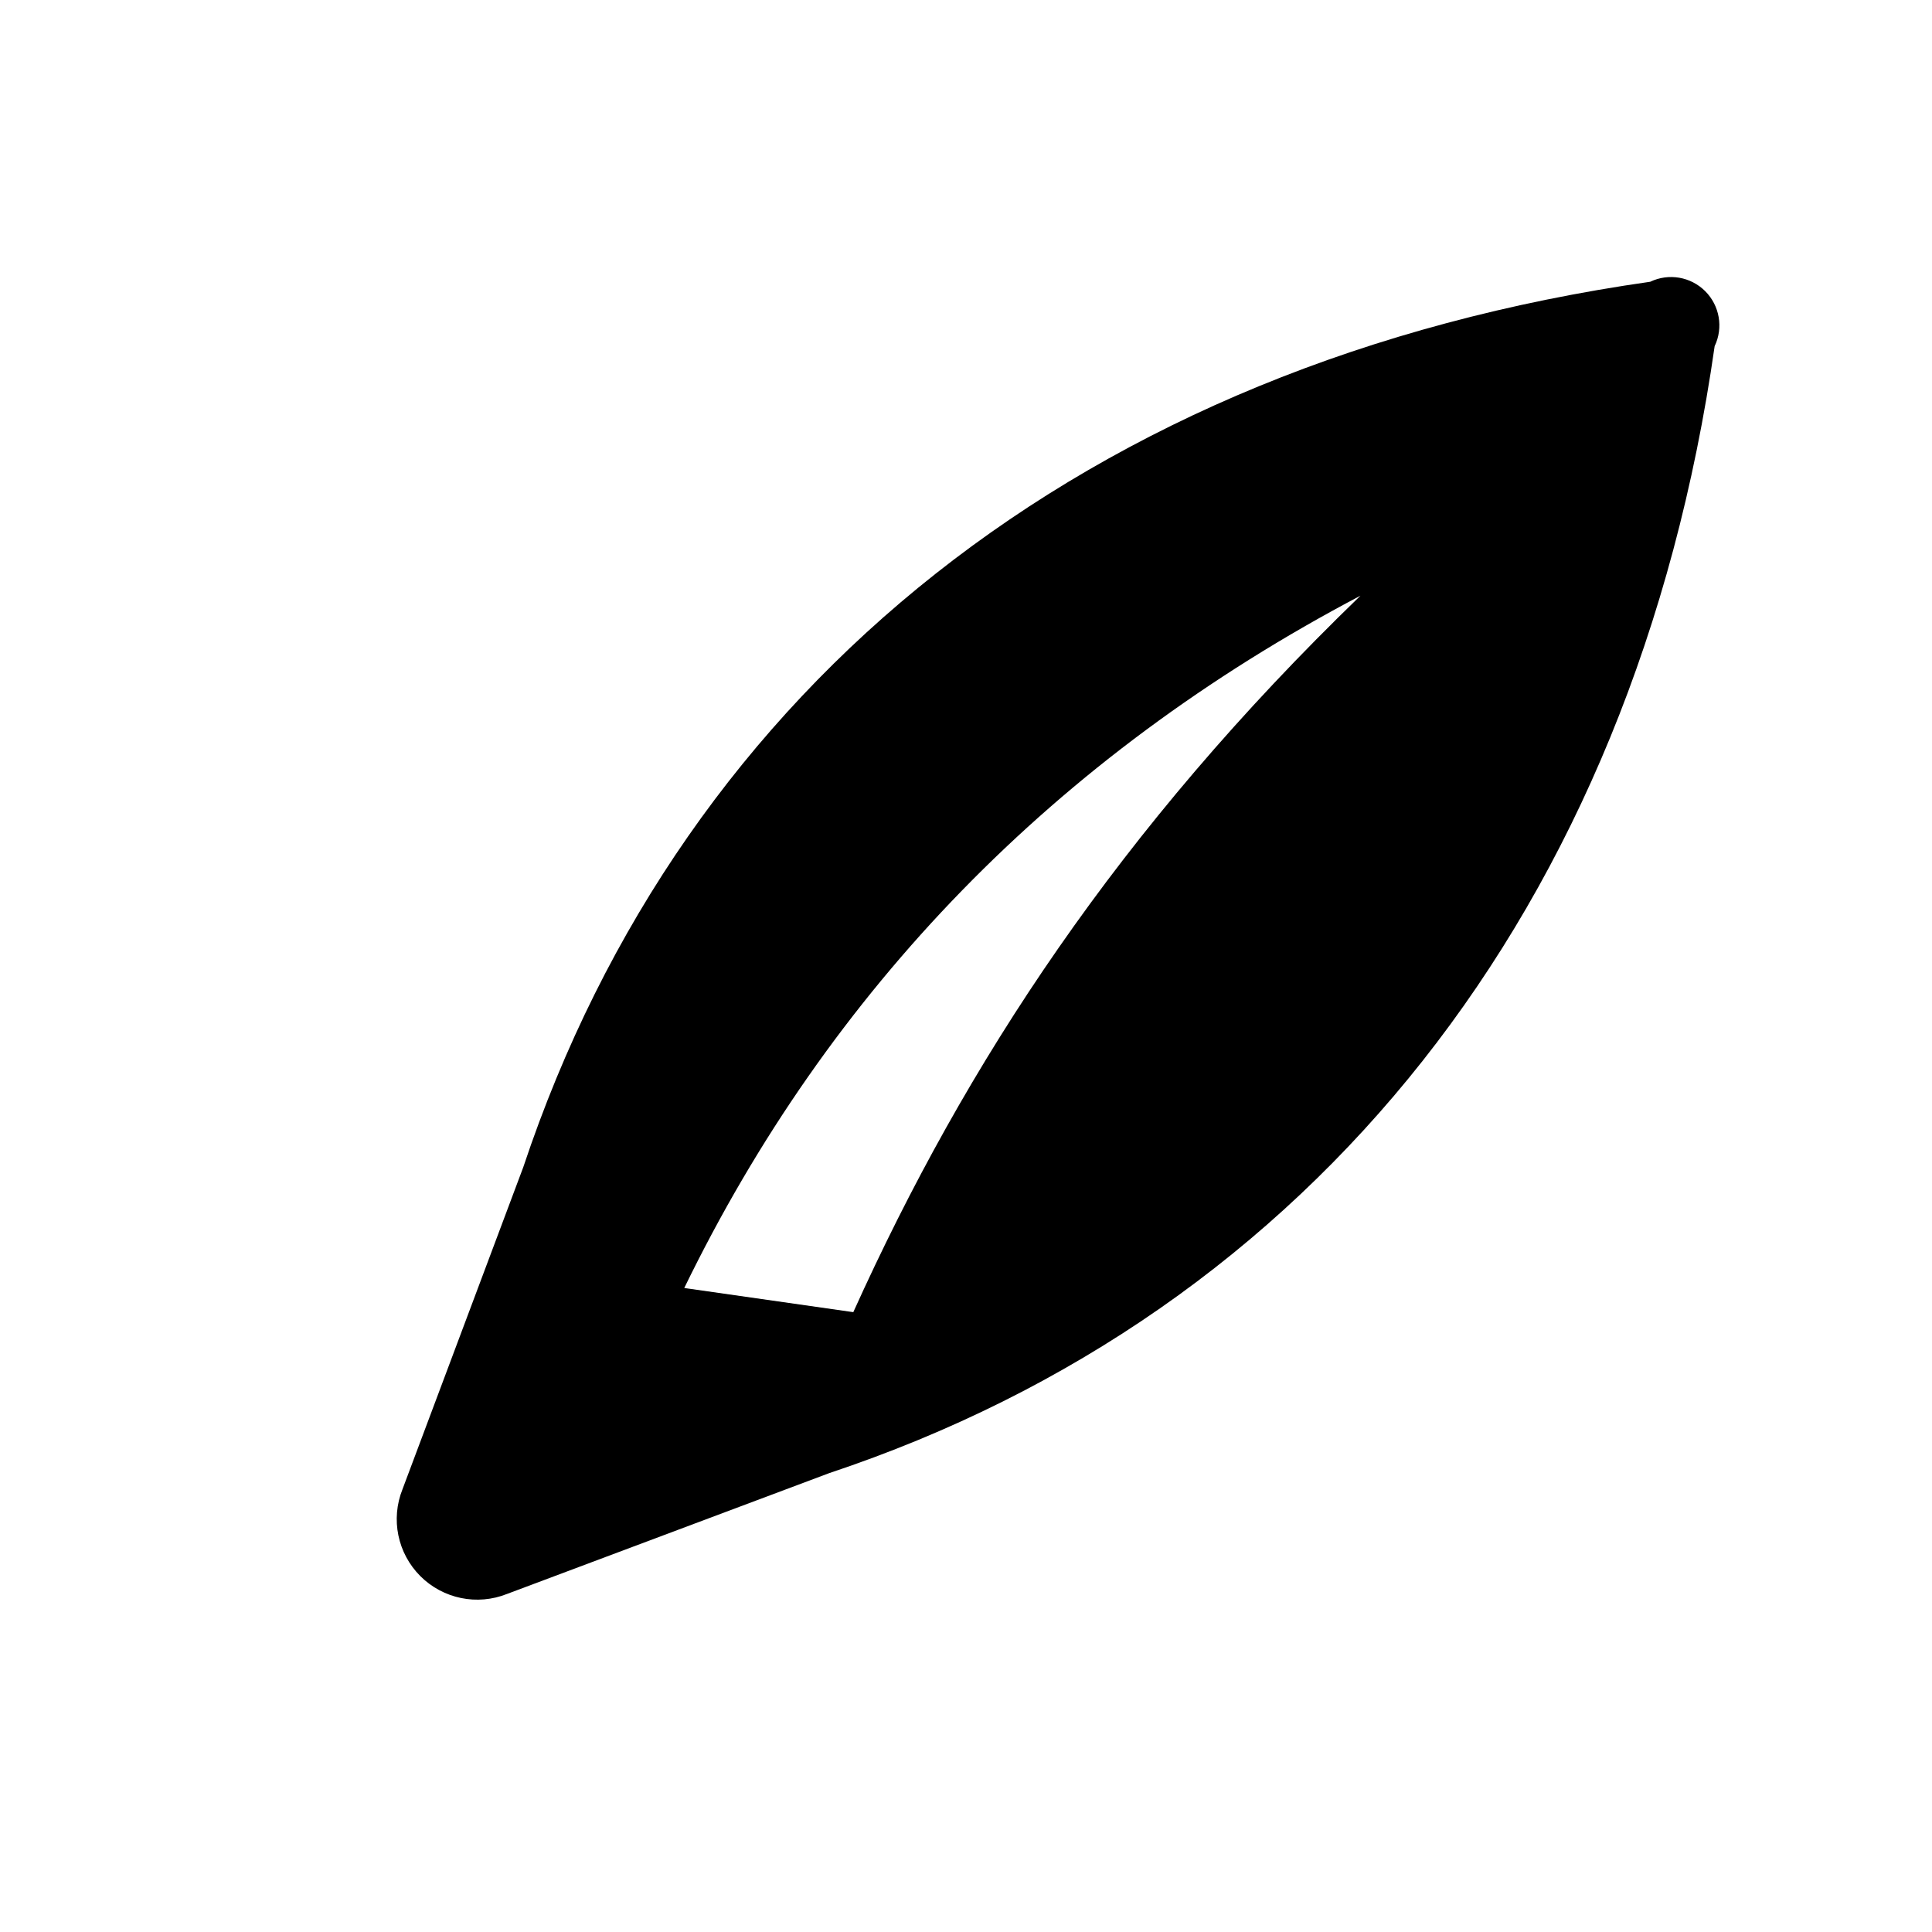
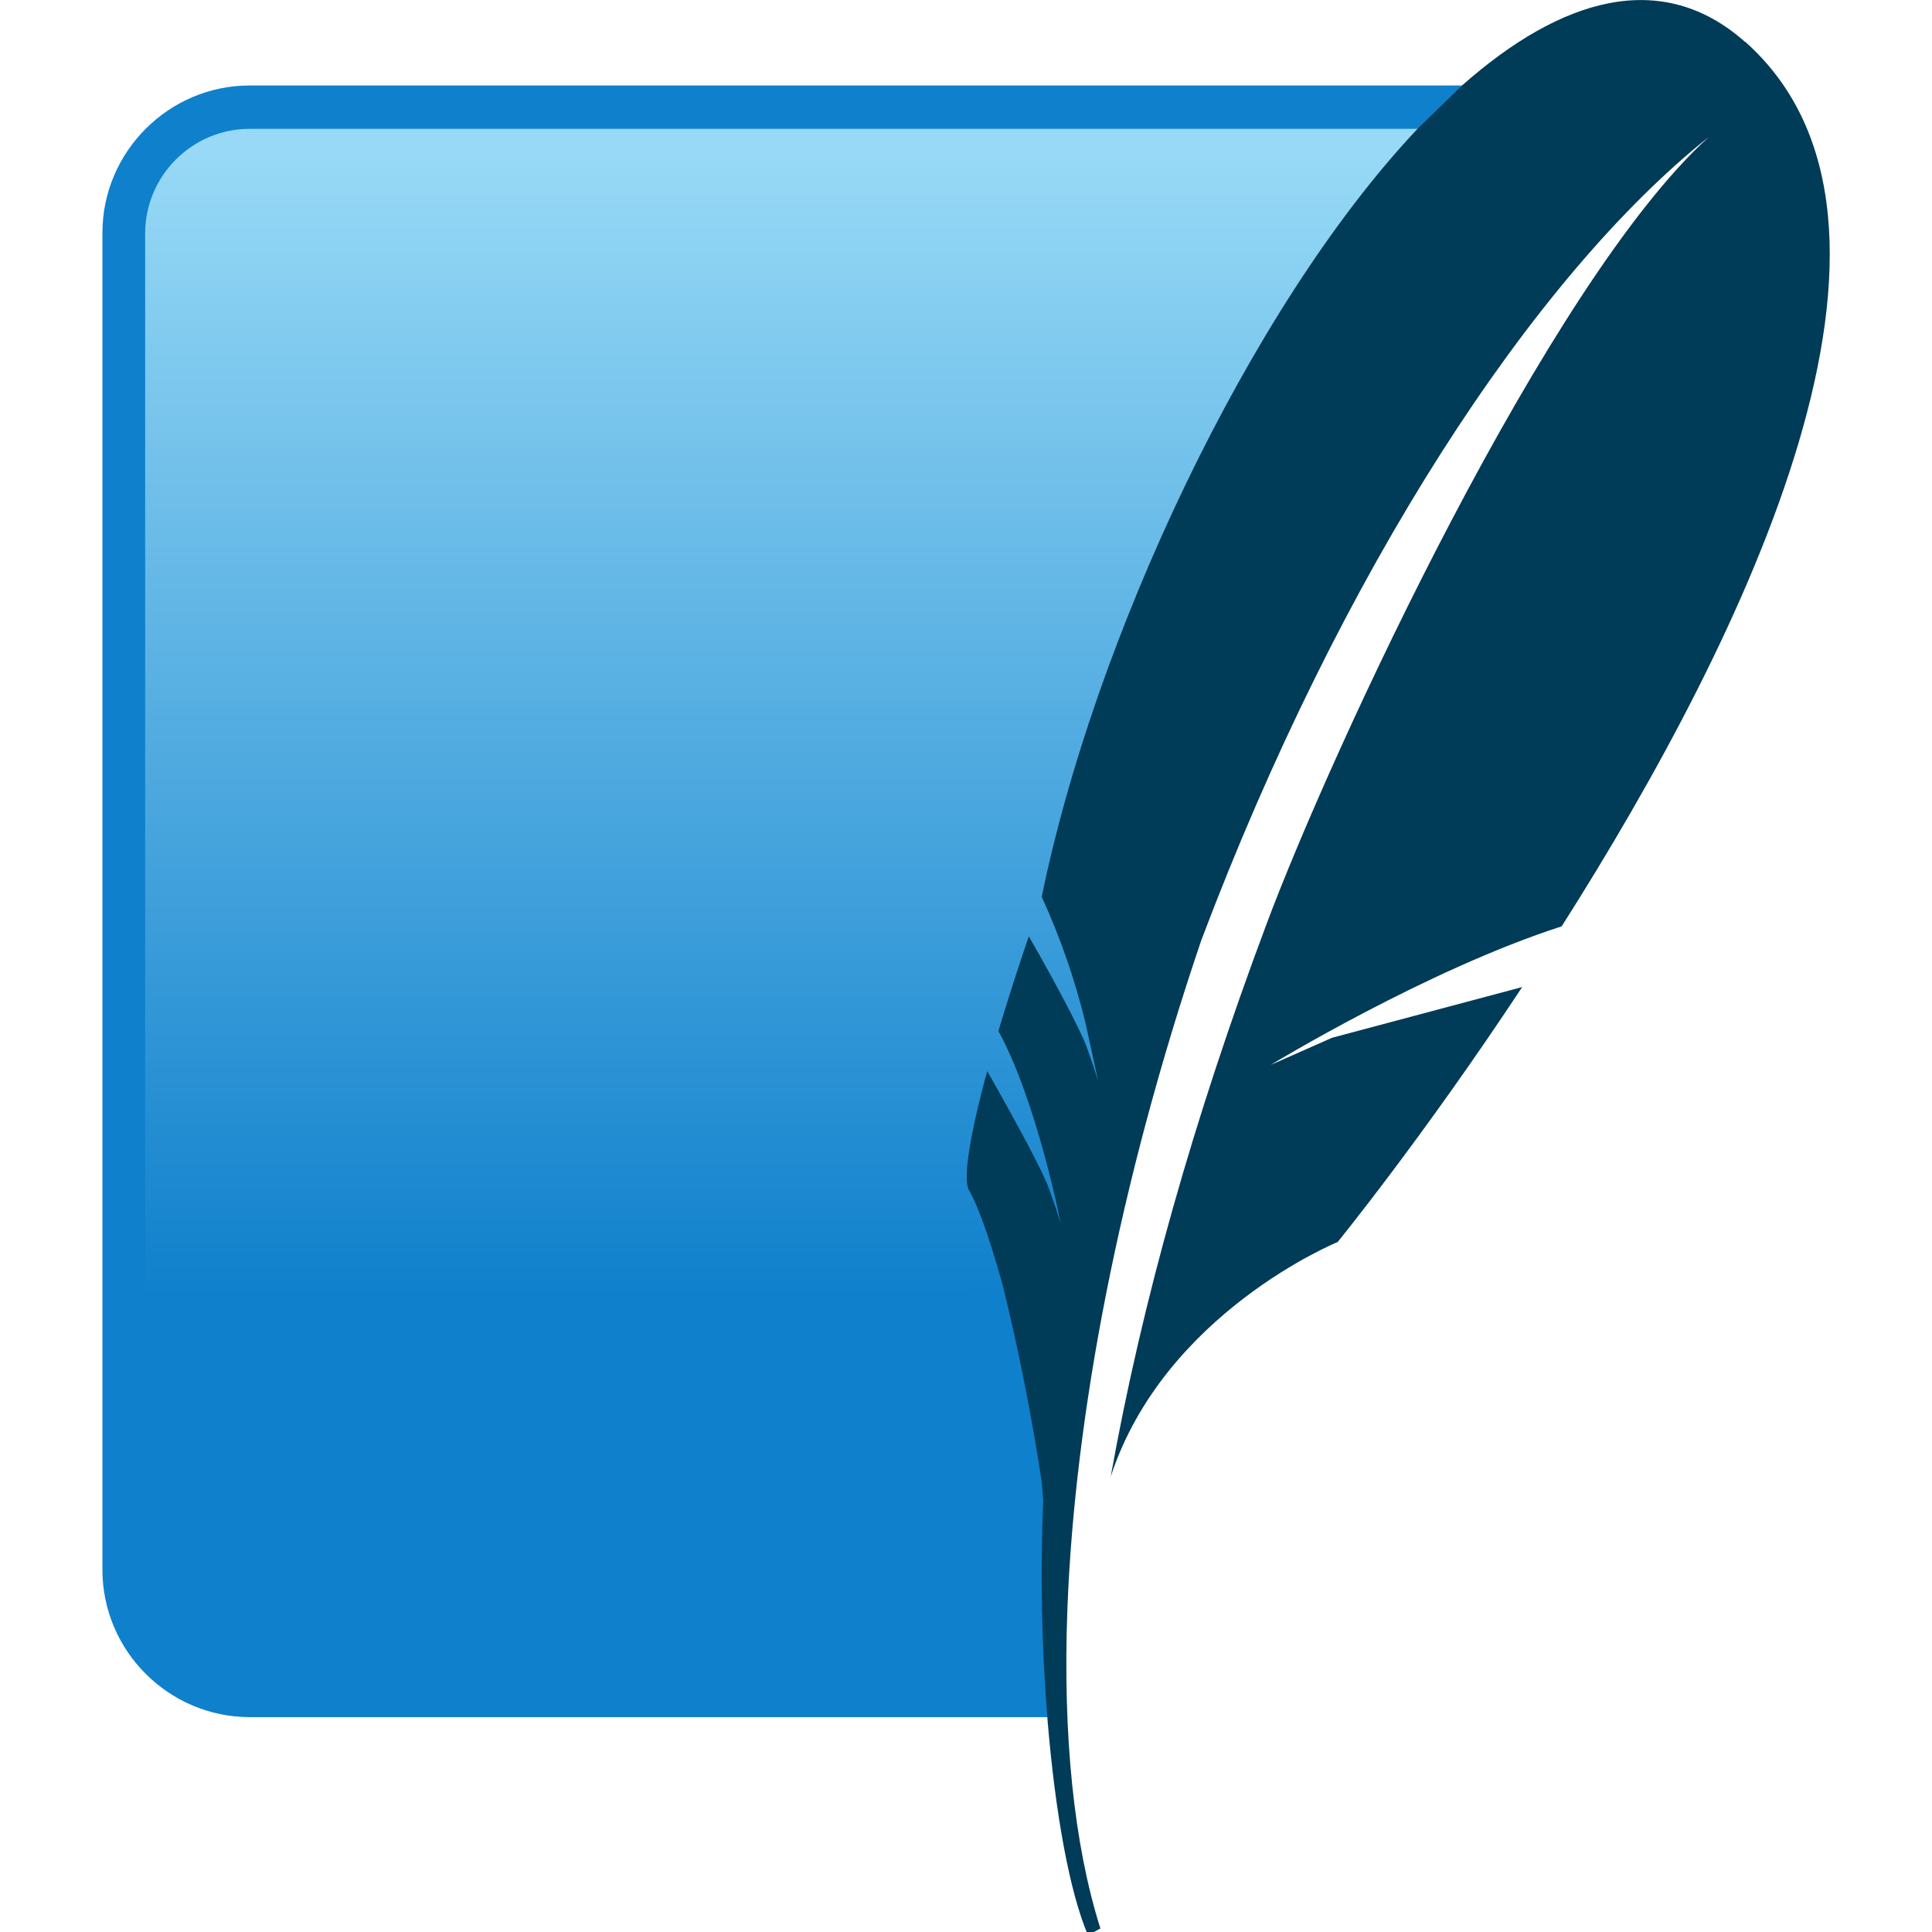
- <svg xmlns="http://www.w3.org/2000/svg" viewBox="0 0 24 24" fill="#000">
-   <path d="M20.5 3.5c-7 1-12 5-14 11l-1.5 4a1 1 0 0 0 1.3 1.3l4-1.5c6-2 10-7 11-14a.6.6 0 0 0-.8-.8zM8.5 16c1.8-3.7 4.6-6.6 8.4-8.6-3 2.9-4.9 5.8-6.3 8.9z" />
+ <svg xmlns="http://www.w3.org/2000/svg" width="64" height="64" viewBox="0 0 6.554 6.555" preserveAspectRatio="xMidYMid">
+   <defs>
+     <linearGradient x1="2.983" y1=".53" x2="2.983" y2="4.744" id="A" gradientUnits="userSpaceOnUse">
+       <stop stop-color="#97d9f6" offset="0%" />
+       <stop stop-color="#0f80cc" offset="92.024%" />
+       <stop stop-color="#0f80cc" offset="100%" />
+     </linearGradient>
+   </defs>
+   <path d="M4.96.29H.847c-.276 0-.5.226-.5.5v4.536c0 .276.226.5.5.5h2.71c-.03-1.348.43-3.964 1.404-5.54z" fill="#0f80cc" />
+   <path d="M4.81.437H.847c-.196 0-.355.16-.355.355v4.205c.898-.345 2.245-.642 3.177-.628A28.93 28.93 0 0 1 4.811.437z" fill="url(#A)" />
+   <path d="M5.92.142c-.282-.25-.623-.15-.96.148l-.15.146c-.576.61-1.1 1.742-1.276 2.607a2.38 2.38 0 0 1 .148.426l.022.1.022.102s-.005-.02-.026-.08l-.014-.04a.461.461 0 0 0-.009-.022c-.038-.087-.14-.272-.187-.352a8.789 8.789 0 0 0-.103.321c.132.242.212.656.212.656s-.007-.027-.04-.12c-.03-.083-.176-.34-.21-.4-.06.22-.083.368-.062.404.04.07.08.2.115.324a7.52 7.52 0 0 1 .132.666l.005.062a6.11 6.11 0 0 0 .015.75c.026.313.075.582.137.726l.042-.023c-.09-.284-.128-.655-.112-1.084.025-.655.175-1.445.454-2.268C4.548 1.938 5.2.94 5.798.464c-.545.492-1.282 2.084-1.502 2.673-.247.66-.422 1.28-.528 1.873.182-.556.77-.796.77-.796s.29-.356.626-.865l-.645.172-.208.092s.53-.323.987-.47c.627-.987 1.31-2.39.622-3.002" fill="#003b57" />
</svg>
